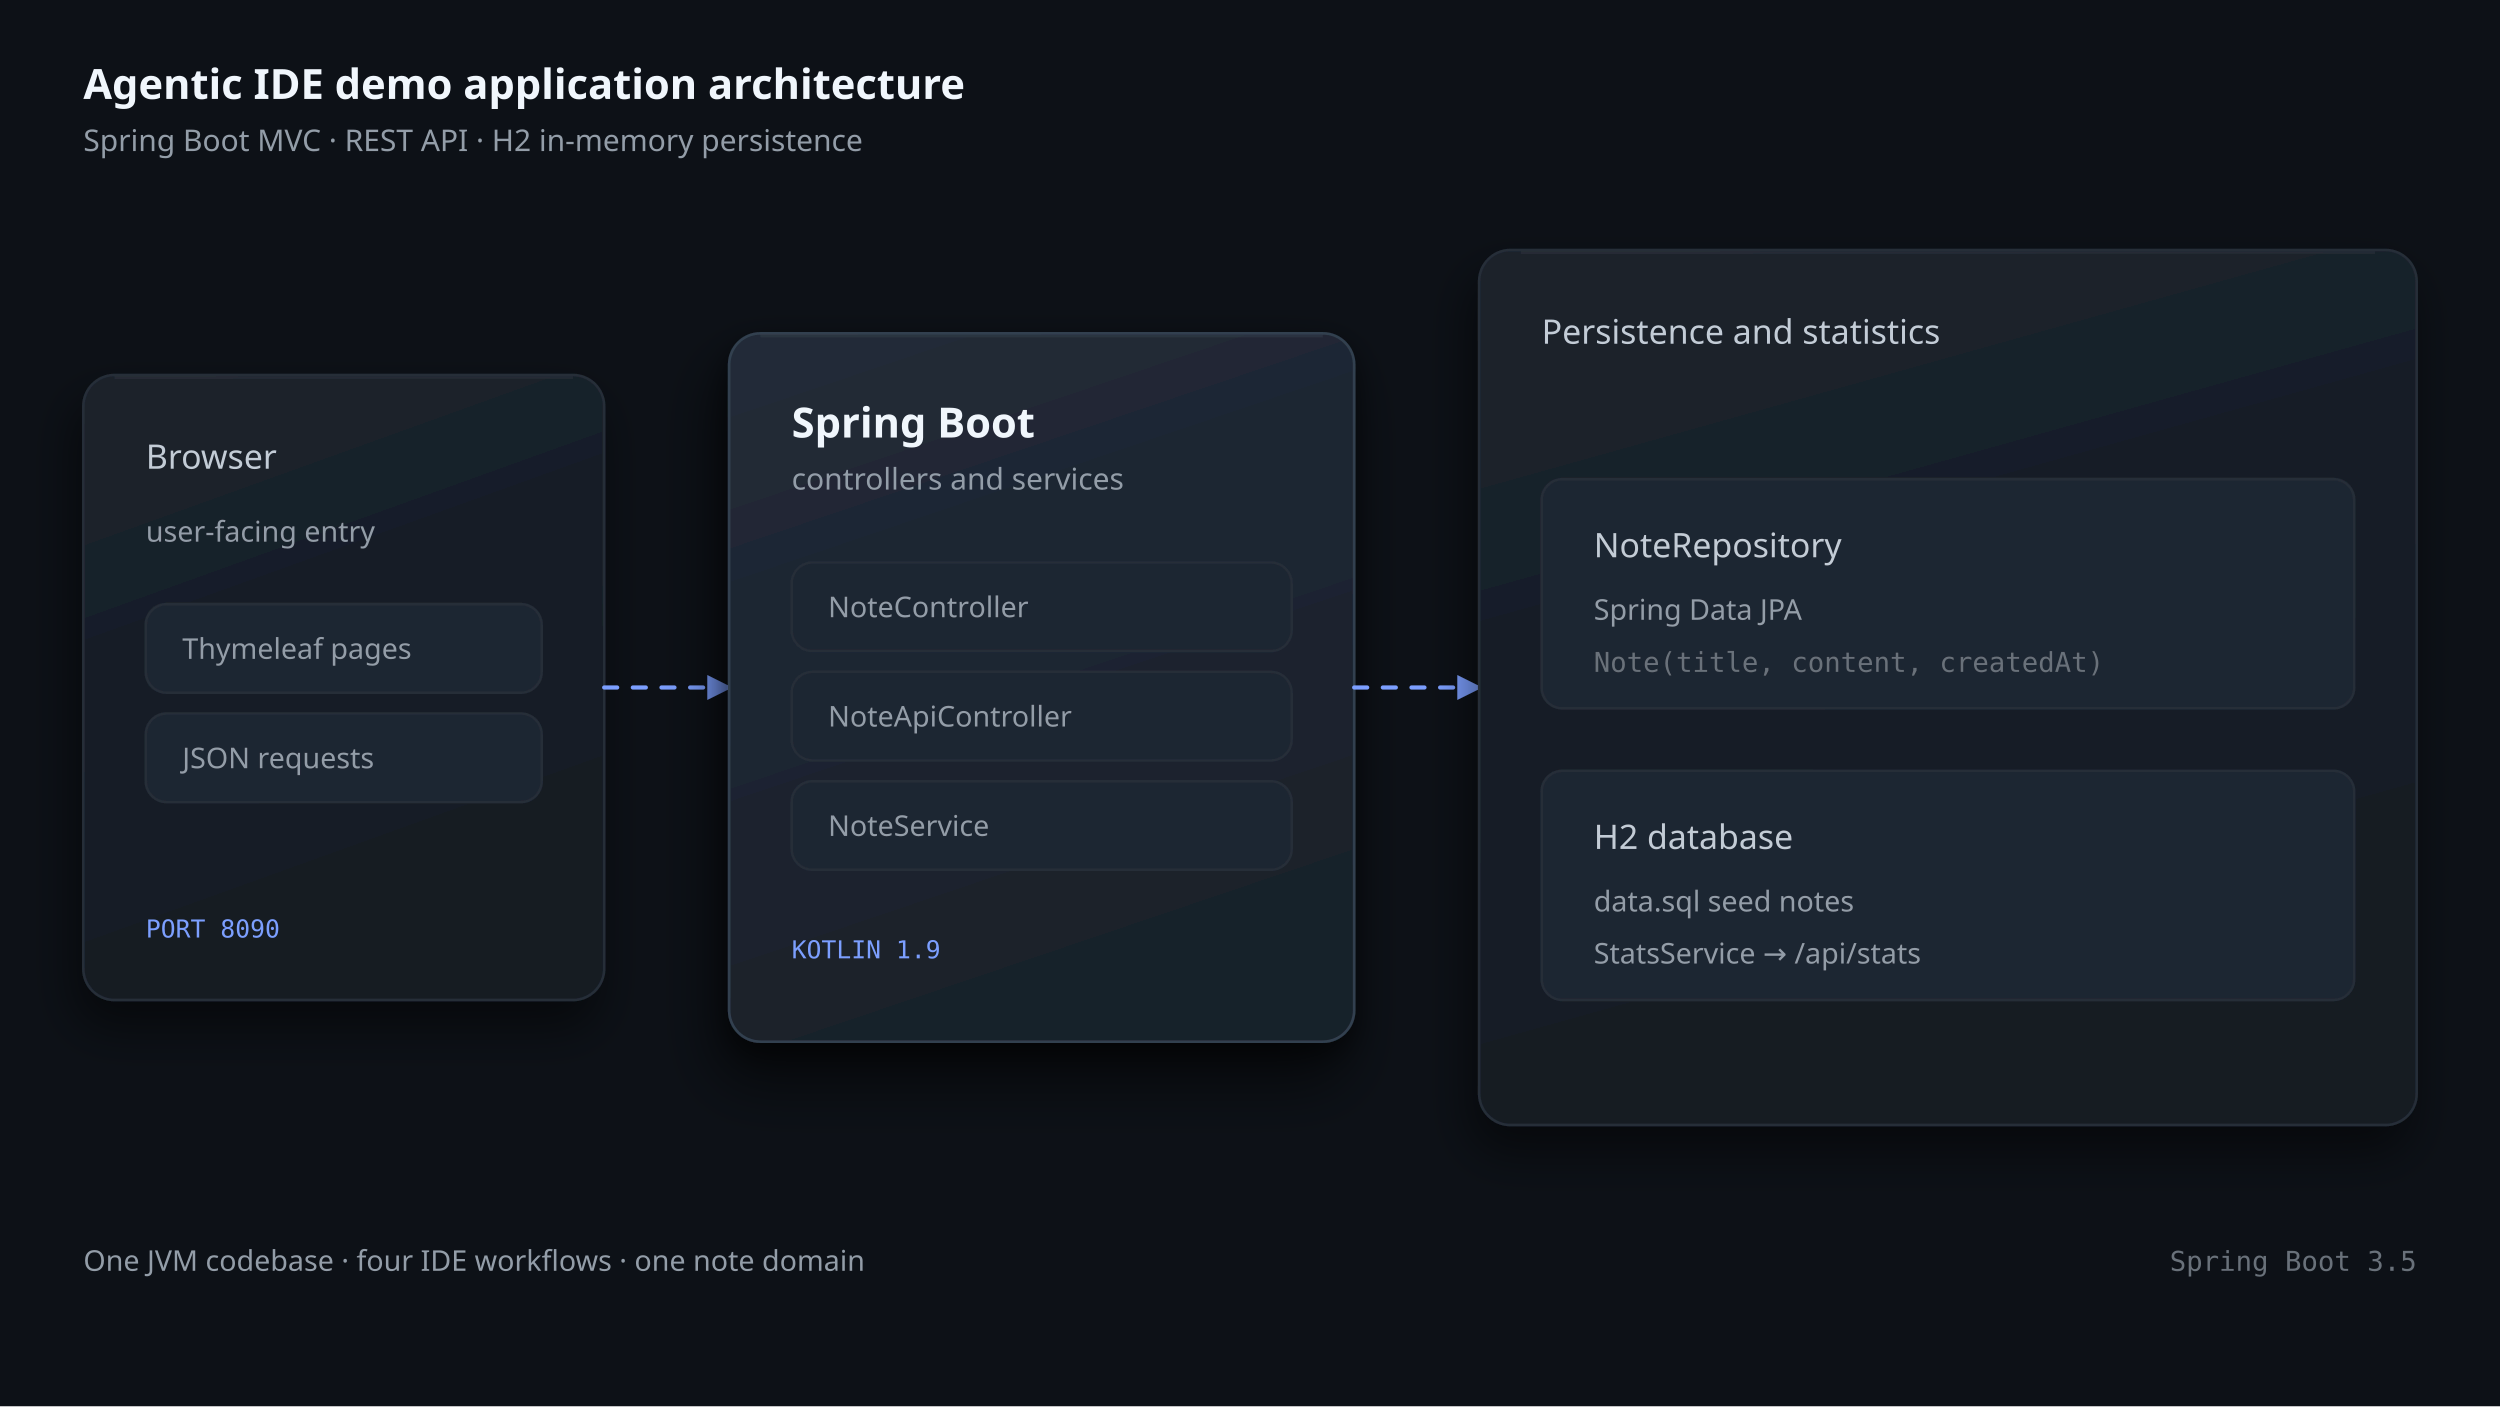
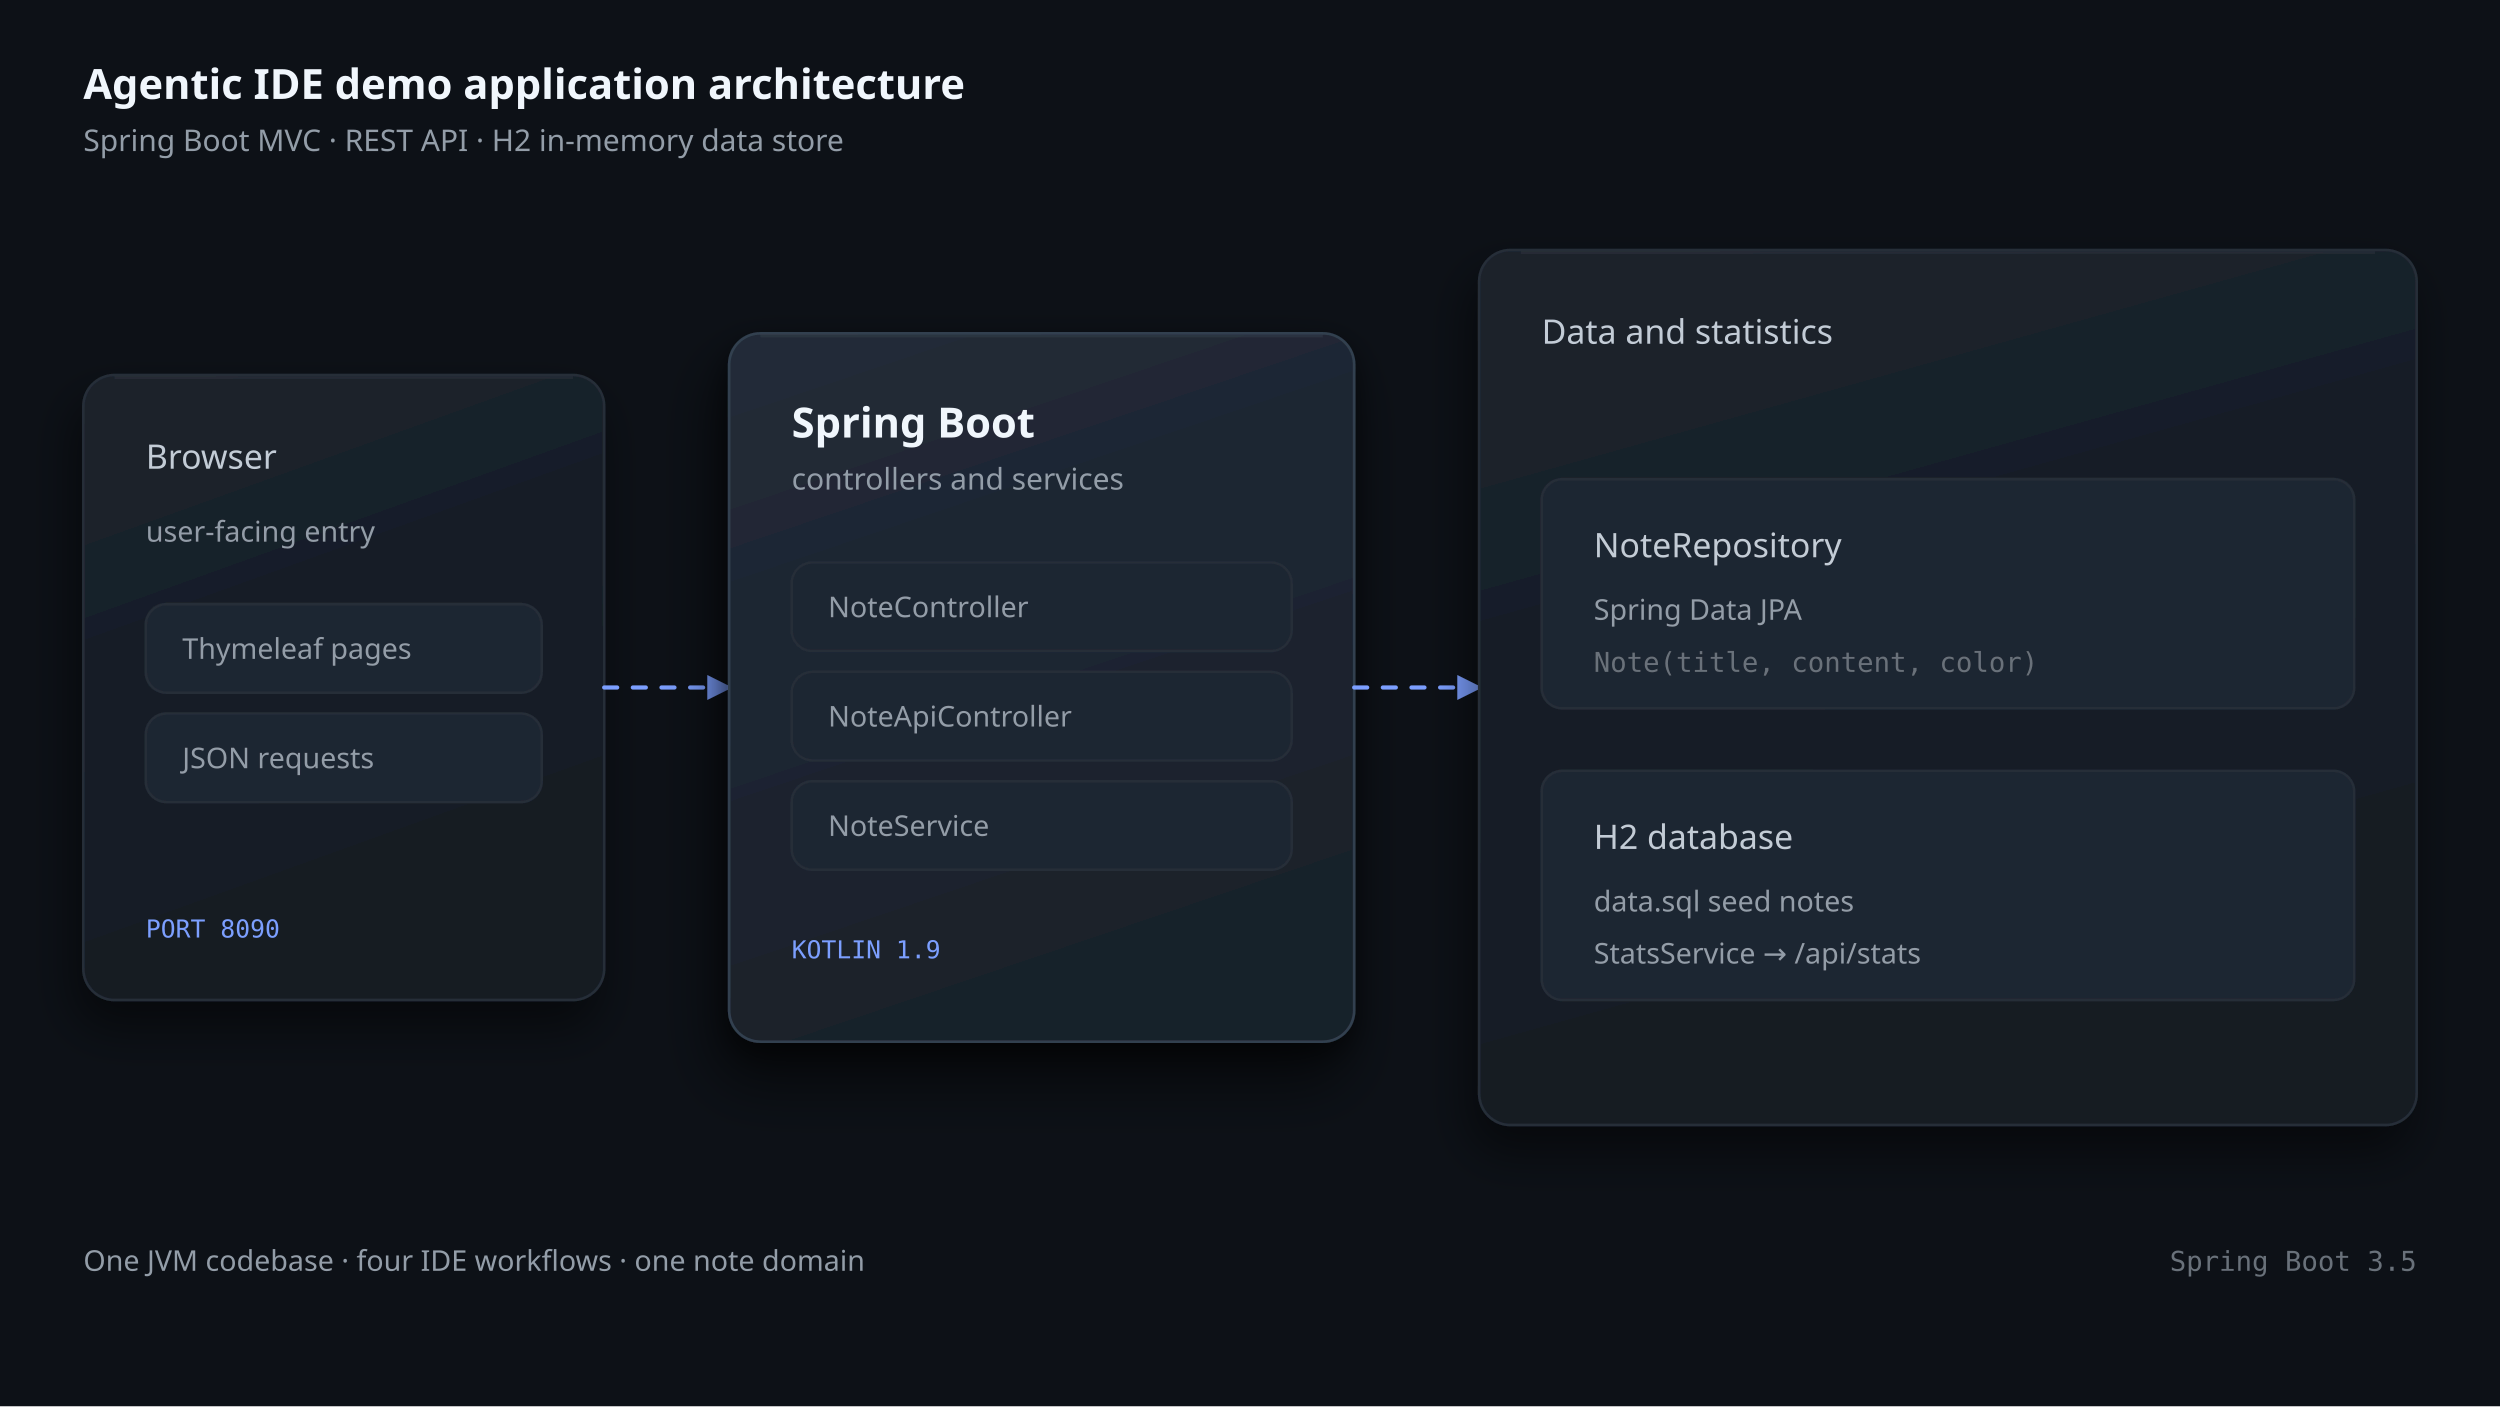
<svg xmlns="http://www.w3.org/2000/svg" width="960" height="540" viewBox="0 0 960 540" role="img" aria-labelledby="aa-title aa-subtitle">
  <style>
    .aa-bg{fill:#0d1117}.aa-card{fill:url(#aa-s);stroke:#252d38;stroke-width:1}.aa-lead{fill:url(#aa-sl);stroke:#33404f;stroke-width:1}.aa-inner{fill:#1e2530;stroke:#252d38;stroke-width:1}.aa-text{font:600 16px Pretendard,system-ui,sans-serif;fill:#f0f6fc}.aa-sub{font:400 11.5px Pretendard,system-ui,sans-serif;fill:#939da8}.aa-name{font:500 13px Pretendard,system-ui,sans-serif;fill:#c3ccd6}.aa-label{font:400 11px Pretendard,system-ui,sans-serif;fill:#939da8}.aa-value{font:400 10.5px ui-monospace,SFMono-Regular,Menlo,monospace;fill:#69717a}.aa-badge{font:400 9.5px ui-monospace,SFMono-Regular,Menlo,monospace;fill:#7c9fff}.aa-flow{fill:none;stroke:#7c9fff;stroke-width:1.6;stroke-linecap:round;stroke-linejoin:round;stroke-dasharray:5 6;animation:aa-dash 2s linear infinite}.aa-top{stroke:rgba(255,255,255,.05);stroke-width:1}.aa-glow{filter:url(#aa-gl)}
    @keyframes aa-dash{to{stroke-dashoffset:-22}}@media (prefers-reduced-motion:reduce){.aa-flow{animation:none}}
  </style>
  <defs>
    <filter id="aa-sh" x="-30%" y="-30%" width="160%" height="170%">
      <feDropShadow dx="-3" dy="10" stdDeviation="9" flood-color="#000" flood-opacity=".5" />
    </filter>
    <filter id="aa-shl" x="-30%" y="-30%" width="160%" height="180%">
      <feDropShadow dx="-4" dy="13" stdDeviation="11" flood-color="#000" flood-opacity=".58" />
    </filter>
    <filter id="aa-gl" x="-60%" y="-90%" width="220%" height="280%">
      <feDropShadow dx="0" dy="0" stdDeviation="8" flood-color="#7c9fff" flood-opacity=".4" />
      <feDropShadow dx="0" dy="4" stdDeviation="5" flood-color="#000" flood-opacity=".45" />
    </filter>
    <linearGradient id="aa-s" x1="0" y1="0" x2=".3" y2="1">
      <stop offset="0" stop-color="#1b222c" />
      <stop offset="1" stop-color="#151b23" />
    </linearGradient>
    <linearGradient id="aa-sl" x1="0" y1="0" x2=".3" y2="1">
      <stop offset="0" stop-color="#222b38" />
      <stop offset="1" stop-color="#19202a" />
    </linearGradient>
    <marker id="aa-ta" viewBox="0 0 8 8" refX="7" refY="4" markerWidth="6" markerHeight="6" orient="auto-start-reverse">
      <path d="M0,0 L8,4 L0,8 z" fill="#7c9fff" />
    </marker>
  </defs>
  <rect width="960" height="540" fill="#0d1117" />
  <text class="aa-text" x="32" y="38">Agentic IDE demo application architecture</text>
-   <text class="aa-sub" x="32" y="58">Spring Boot MVC · REST API · H2 in-memory persistence</text>
+   <text class="aa-sub" x="32" y="58">Spring Boot MVC · REST API · H2 in-memory data store</text>
  <g filter="url(#aa-sh)">
    <rect class="aa-card" x="32" y="144" width="200" height="240" rx="12" />
    <path class="aa-top" d="M44 145H220" />
    <text class="aa-name" x="56" y="180">Browser</text>
    <text class="aa-label" x="56" y="208">user-facing entry</text>
    <rect class="aa-inner" x="56" y="232" width="152" height="34" rx="8" />
    <text class="aa-label" x="70" y="253">Thymeleaf pages</text>
    <rect class="aa-inner" x="56" y="274" width="152" height="34" rx="8" />
    <text class="aa-label" x="70" y="295">JSON requests</text>
    <text class="aa-badge" x="56" y="360">PORT 8090</text>
  </g>
  <path class="aa-flow" d="M232 264H280" marker-end="url(#aa-ta)" />
  <g filter="url(#aa-shl)">
    <rect class="aa-lead aa-glow" x="280" y="128" width="240" height="272" rx="12" />
    <path class="aa-top" d="M292 129H508" />
    <text class="aa-text" x="304" y="168">Spring Boot</text>
    <text class="aa-sub" x="304" y="188">controllers and services</text>
    <rect class="aa-inner" x="304" y="216" width="192" height="34" rx="8" />
    <text class="aa-label" x="318" y="237">NoteController</text>
    <rect class="aa-inner" x="304" y="258" width="192" height="34" rx="8" />
    <text class="aa-label" x="318" y="279">NoteApiController</text>
    <rect class="aa-inner" x="304" y="300" width="192" height="34" rx="8" />
    <text class="aa-label" x="318" y="321">NoteService</text>
    <text class="aa-badge" x="304" y="368">KOTLIN 1.9</text>
  </g>
  <path class="aa-flow" d="M520 264H568" marker-end="url(#aa-ta)" />
  <g filter="url(#aa-sh)">
    <rect class="aa-card" x="568" y="96" width="360" height="336" rx="12" />
    <path class="aa-top" d="M584 97H912" />
-     <text class="aa-name" x="592" y="132">Persistence and statistics</text>
+     <text class="aa-name" x="592" y="132">Data and statistics</text>
    <rect class="aa-inner" x="592" y="184" width="312" height="88" rx="8" />
    <text class="aa-name" x="612" y="214">NoteRepository</text>
    <text class="aa-label" x="612" y="238">Spring Data JPA</text>
-     <text class="aa-value" x="612" y="258">Note(title, content, createdAt)</text>
+     <text class="aa-value" x="612" y="258">Note(title, content, color)</text>
    <rect class="aa-inner" x="592" y="296" width="312" height="88" rx="8" />
    <text class="aa-name" x="612" y="326">H2 database</text>
    <text class="aa-label" x="612" y="350">data.sql seed notes</text>
    <text class="aa-label" x="612" y="370">StatsService → /api/stats</text>
  </g>
  <text class="aa-label" x="32" y="488">One JVM codebase · four IDE workflows · one note domain</text>
  <text class="aa-value" x="928" y="488" text-anchor="end">Spring Boot 3.5</text>
</svg>
